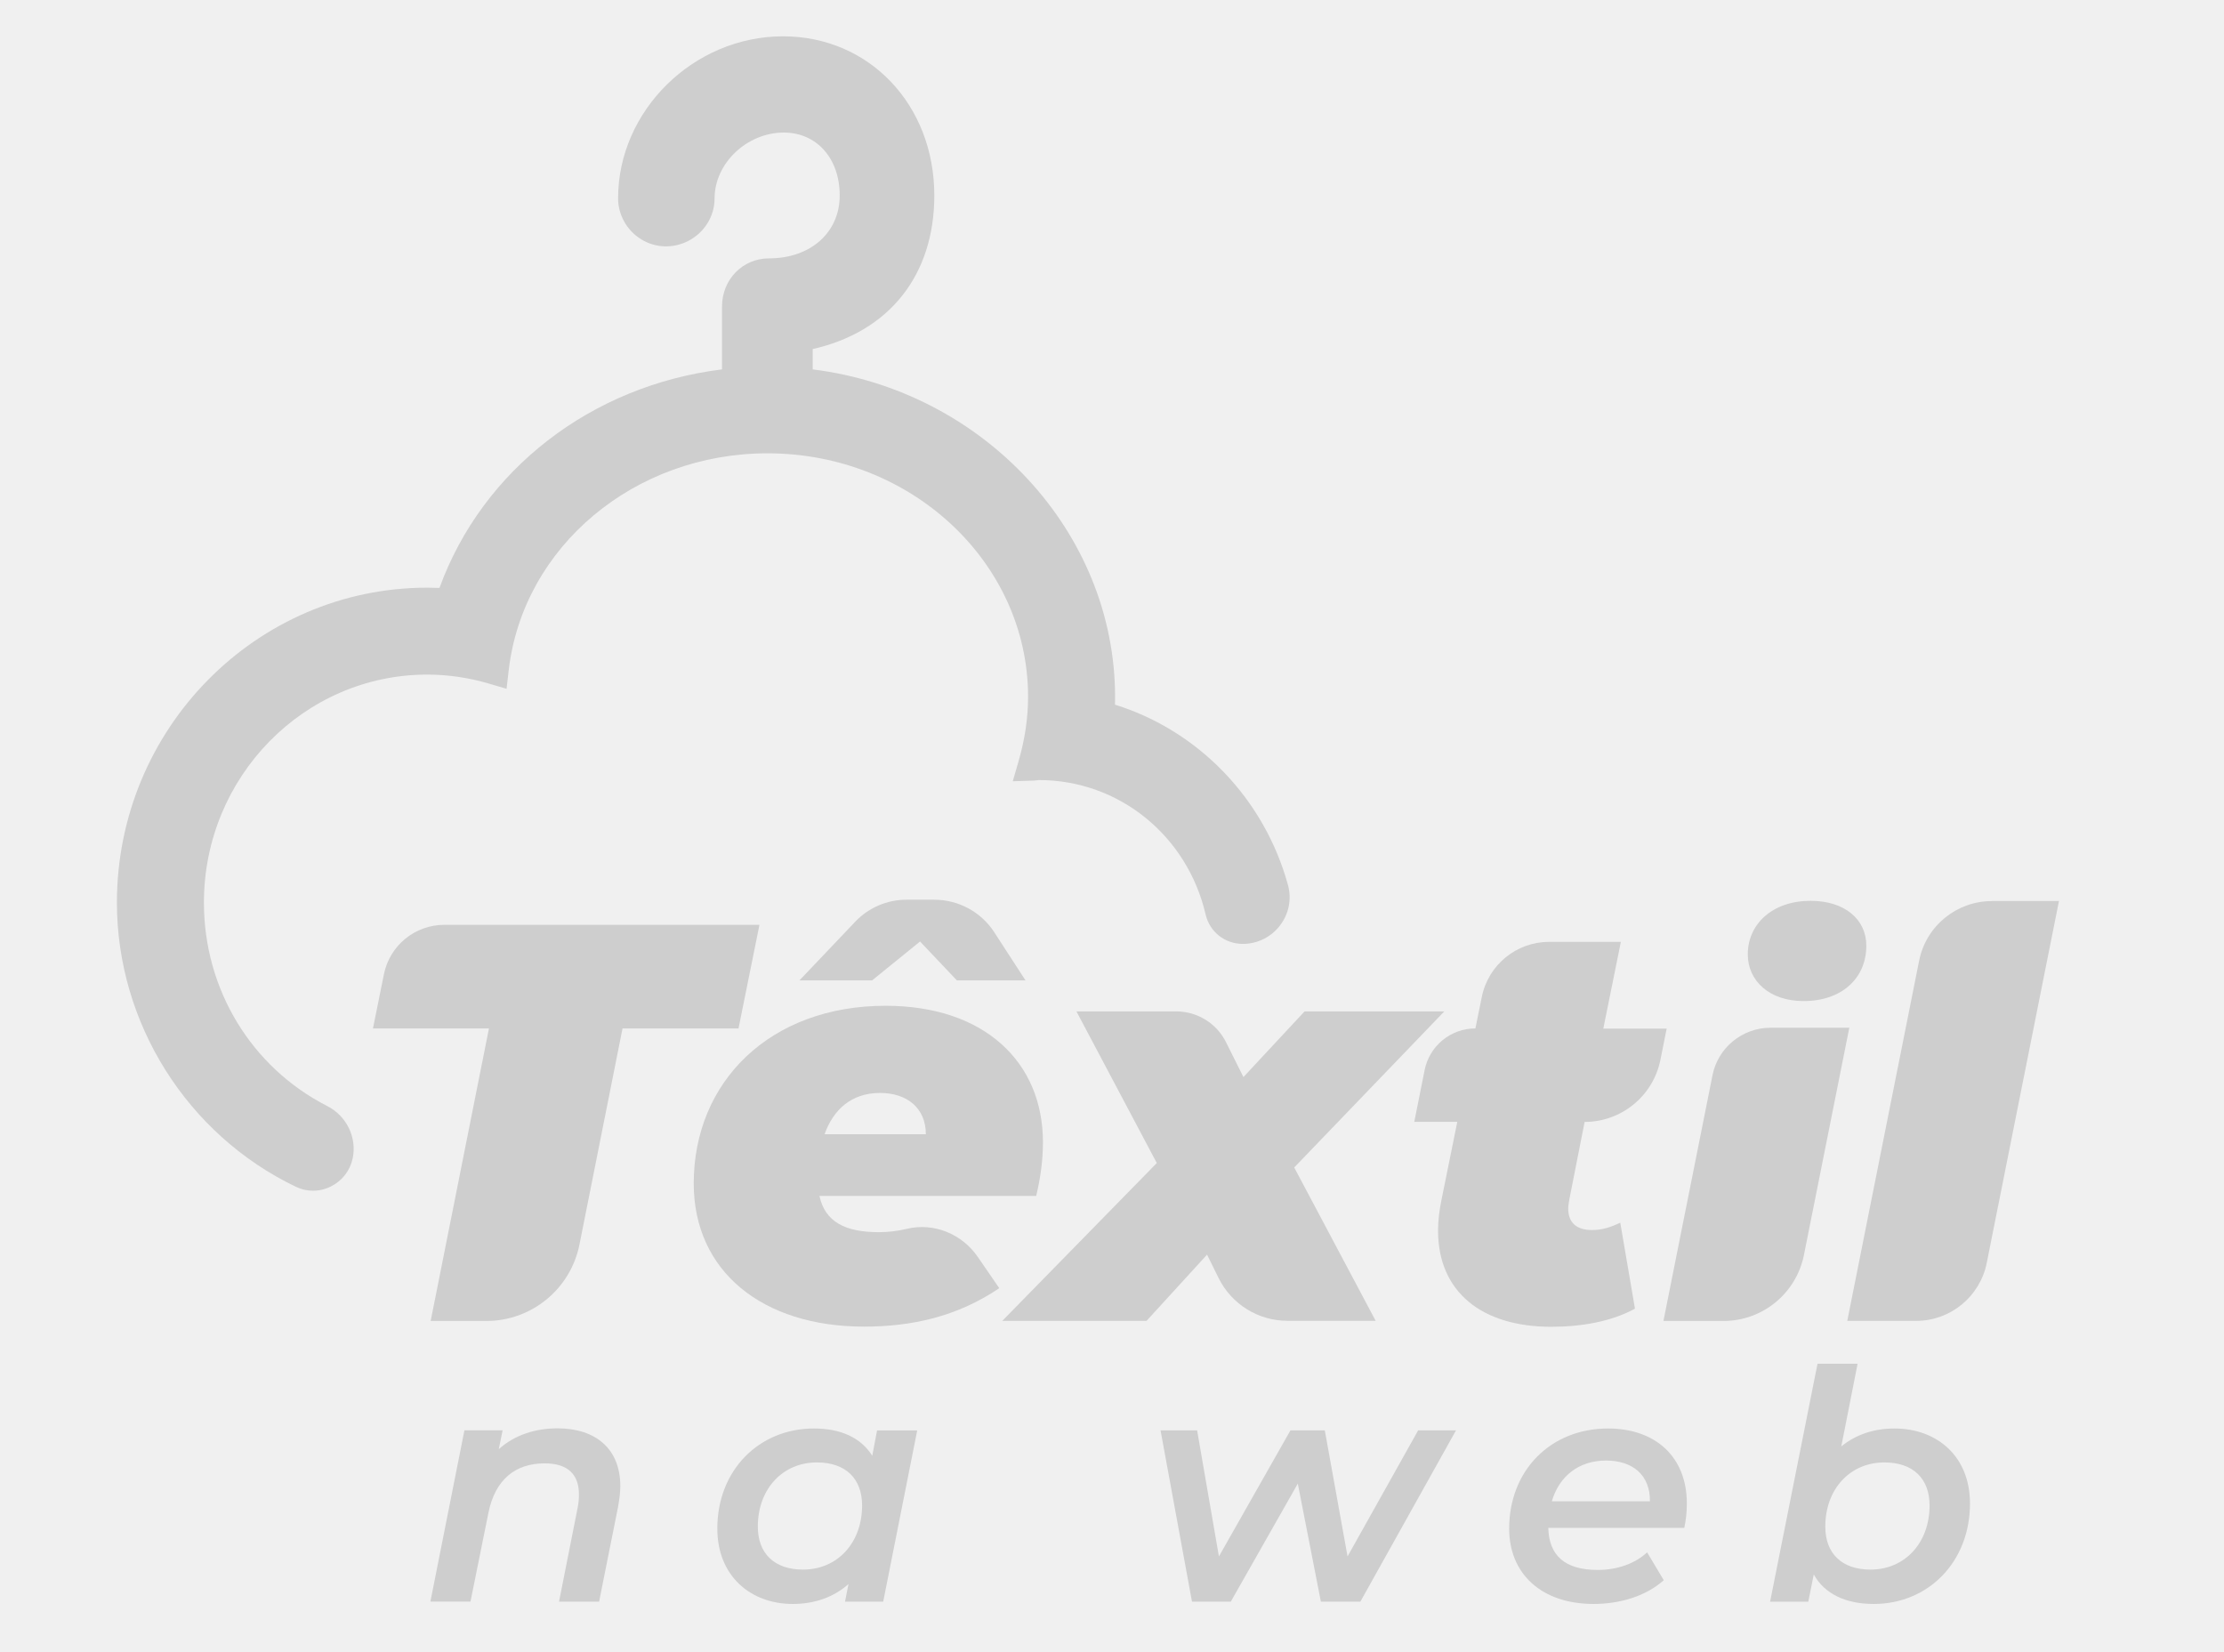
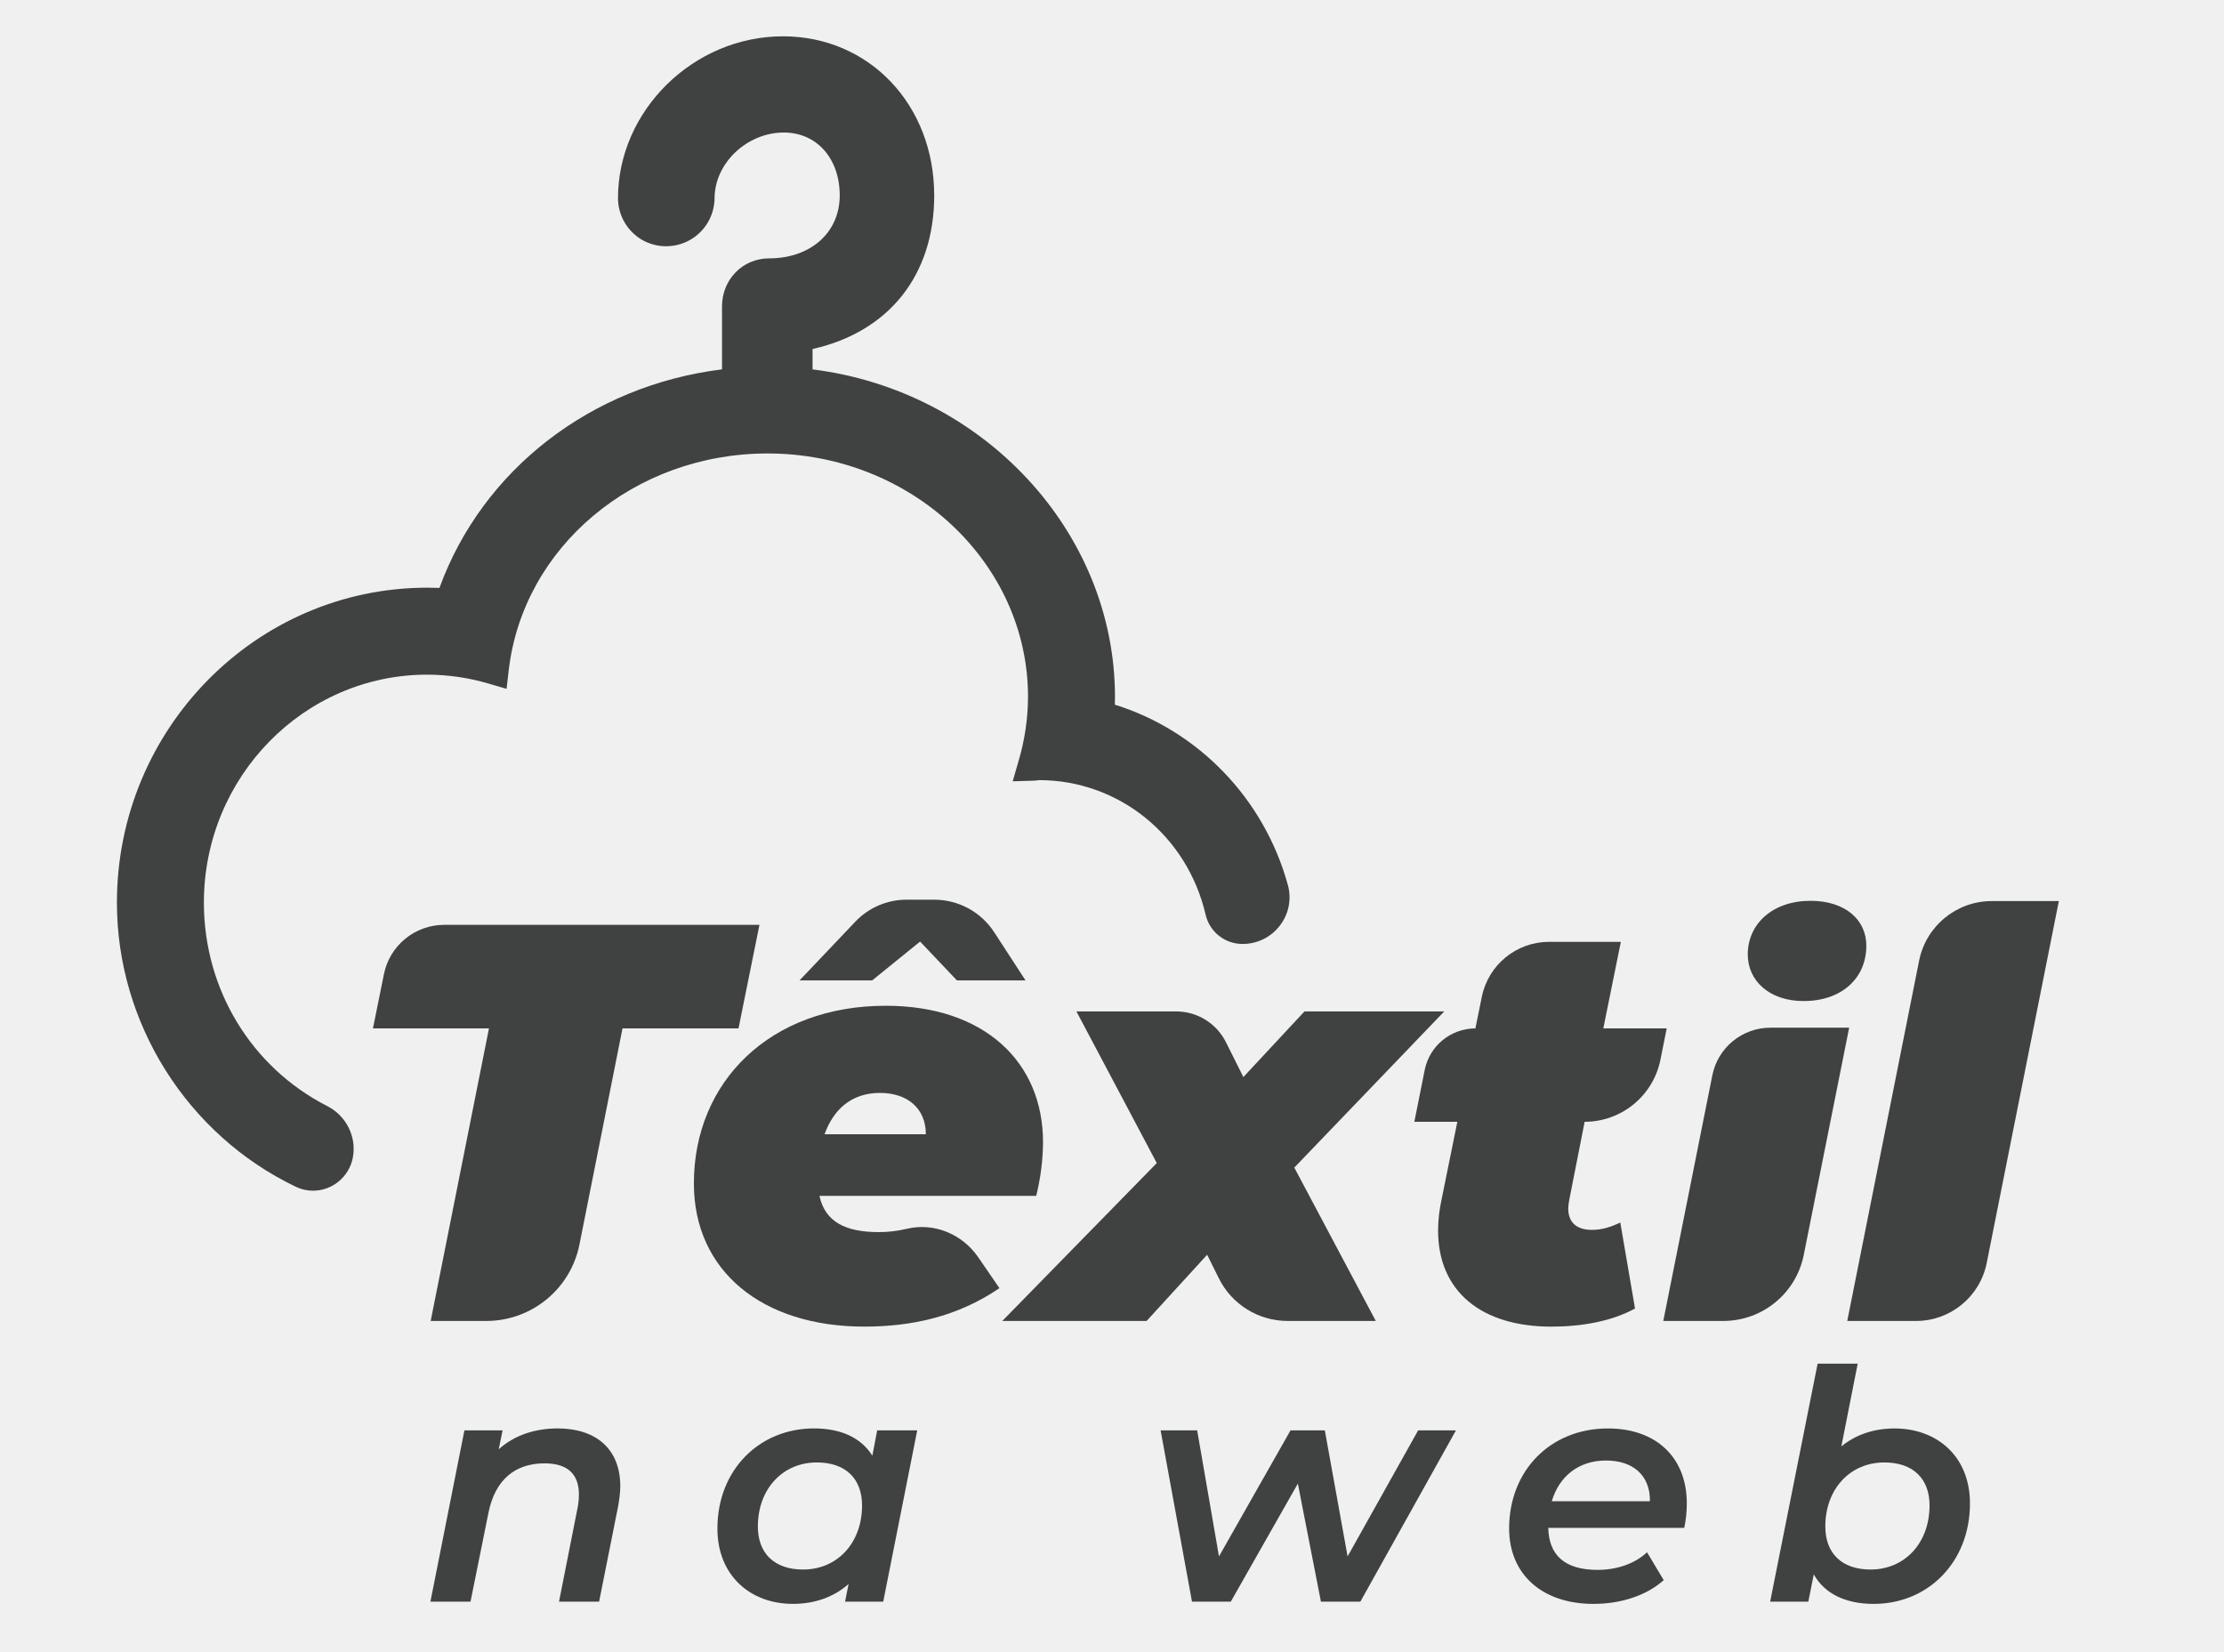
- <svg xmlns="http://www.w3.org/2000/svg" version="1.1" id="Camada_1" x="0px" y="0px" viewBox="0 0 2602.2 1932.4" style="enable-background:new 0 0 2602.2 1932.4;" xml:space="preserve">
-   <style type="text/css">
- 	.st0{fill:#E9BC43;}
- 	.st1{fill:#2FA2CC;}
- 	.st2{fill:none;stroke:#E9BC43;stroke-width:5;stroke-miterlimit:10;}
- 	.st3{fill:none;stroke:#2FA2CC;stroke-width:5;stroke-miterlimit:10;}
- 	.st4{fill:#F2CF4F;}
- 	.st5{fill:#FFFFFF;}
- 	.st6{fill:url(#XMLID_233_);}
- 	.st7{fill:url(#XMLID_234_);}
- 	.st8{fill:url(#XMLID_235_);}
- 	.st9{fill:url(#XMLID_236_);}
- 	.st10{fill:url(#XMLID_237_);}
- 	.st11{fill:url(#XMLID_238_);}
- 	.st12{fill:url(#XMLID_239_);}
- 	.st13{fill:url(#XMLID_240_);}
- 	.st14{fill:url(#XMLID_241_);}
- 	.st15{fill:url(#XMLID_242_);}
- 	.st16{fill:url(#XMLID_243_);}
- 	.st17{fill:url(#XMLID_244_);}
- 	.st18{fill:url(#XMLID_245_);}
- 	.st19{fill:url(#XMLID_246_);}
- 	.st20{fill:url(#XMLID_247_);}
- 	.st21{fill:url(#XMLID_248_);}
- 	.st22{fill:url(#XMLID_249_);}
- 	.st23{fill:url(#XMLID_250_);}
- 	.st24{fill:url(#XMLID_251_);}
- 	.st25{fill:url(#XMLID_252_);}
- 	.st26{fill:url(#XMLID_253_);}
- 	.st27{fill:url(#XMLID_254_);}
- 	.st28{fill:url(#XMLID_255_);}
- 	.st29{fill:url(#XMLID_256_);}
- 	.st30{fill:url(#XMLID_257_);}
- 	.st31{fill:url(#XMLID_258_);}
- 	.st32{fill:#4BB1E0;}
- 	.st33{fill:#CECECE;}
- 	.st34{fill:url(#XMLID_259_);}
- 	.st35{fill:url(#XMLID_260_);}
- 	.st36{fill:url(#XMLID_261_);}
- 	.st37{fill:url(#XMLID_262_);}
- 	.st38{fill:url(#XMLID_263_);}
- 	.st39{fill:url(#XMLID_264_);}
- 	.st40{fill:url(#XMLID_265_);}
- 	.st41{fill:url(#XMLID_266_);}
- </style>
-   <g id="XMLID_66_">
-     <g id="XMLID_92_">
-       <g id="XMLID_104_">
-         <path id="XMLID_119_" class="st33" d="M725.8,1738.9c0,7.5-1.1,15.4-2.6,24L701,1874h-46.9l21.8-110c1.1-5.6,1.5-10.9,1.5-15.4     c0-23.3-12.8-36.4-40.2-36.4c-34.1,0-57.8,18.8-65.7,57.8l-21,103.9h-46.9l39.8-200.4h44.7l-4.5,22.1     c18.4-16.5,42.4-24.4,69.1-24.4C696.9,1671.4,725.8,1695,725.8,1738.9z" />
-         <path id="XMLID_113_" class="st33" d="M1970.7,1787.7h-159.1c0.7,31.9,19.1,49.2,57.8,49.2c22.9,0,43.9-7.5,57.8-20.6l19.5,32.6     c-21,18.8-51.4,27.8-82.2,27.8c-60.4,0-98.7-34.9-98.7-88.2c0-67.9,48.4-117.1,115.6-117.1c55.5,0,92.3,33,92.3,87.8     C1973.7,1769.3,1972.6,1779.1,1970.7,1787.7z M1815.7,1756.6h114.8c0.4-30.8-20.3-47.7-51.4-47.7     C1847.2,1708.9,1824.3,1727.3,1815.7,1756.6z" />
-         <path id="XMLID_110_" class="st33" d="M2305,1759.2c0,68.3-48.8,117.5-112.6,117.5c-32.7,0-57.4-11.6-70.2-34.5l-6.4,31.9h-44.7     l55.5-278.5h46.9l-19.1,96.8c16.5-13.5,37.5-21,62.3-21C2266,1671.4,2305,1703.6,2305,1759.2z M2257.7,1761.4     c0-31.2-19.1-50.3-52.9-50.3c-39.8,0-69.1,30.8-69.1,75.1c0,31.2,19.1,50.3,52.9,50.3C2228.4,1836.5,2257.7,1805.7,2257.7,1761.4     z" />
-         <path id="XMLID_107_" class="st33" d="M1073.2,1673.6l-39.8,200.4h-44.7l4.1-20.6c-16.9,15-39,23.3-65.3,23.3     c-49.2,0-88.2-32.7-88.2-88.2c0-68.3,48.8-117.1,113-117.1c31.2,0,54.8,10.5,68.3,31.9l5.6-29.6H1073.2z M1008.7,1761.4     c0-31.2-19.1-50.3-52.9-50.3c-39.8,0-69.1,30.8-69.1,75.1c0,31.2,19.1,50.3,52.9,50.3C979.4,1836.5,1008.7,1805.7,1008.7,1761.4z     " />
-         <path id="XMLID_105_" class="st33" d="M1703.6,1673.6L1591.7,1874h-46.2l-27-138.1l-78.4,138.1h-45.4l-36.8-200.4h42.8     l25.5,147.5l83.7-147.5h40.2l26.6,147.5l82.6-147.5H1703.6z" />
-       </g>
-       <g id="XMLID_93_">
-         <path id="XMLID_103_" class="st33" d="M888.6,1082.1H519.8c-34.3,0-63.8,24.2-70.6,57.8l-12.8,63.4h135.7l-68.2,342.3H569     c53,0,98.6-37.4,109-89.4l50.4-252.9h135.7L888.6,1082.1z" />
-         <path id="XMLID_102_" class="st33" d="M1093.1,1052.7h-32.5c-22.6,0-44.3,9.3-59.9,25.7l-65.3,68.7h85l56.1-45.5l43.1,45.5h80.3     l-36.6-56.4C1147.9,1067,1121.5,1052.7,1093.1,1052.7z" />
-         <path id="XMLID_99_" class="st33" d="M1061,1437.8c-10.8,2.6-21.8,3.9-32.7,3.9c-39.1,0-62.9-11.9-69.5-42.4h253.6     c4.6-19.2,7.9-40.4,7.9-62.9c0-93.4-68.2-159.6-184.1-159.6c-135.1,0-224.5,88.7-224.5,207.9c0,102.6,80.1,167.5,199.3,167.5     c54.9,0,108.6-11.3,158.2-45l-24.9-36.2C1126,1444,1092.9,1430.1,1061,1437.8z M1029.7,1278.8c31.8,0,53.6,17.9,53.6,48.3H964.8     C974.7,1299.3,995.3,1278.8,1029.7,1278.8z" />
-         <path id="XMLID_98_" class="st33" d="M1689.9,1183.4h-163.5l-71.5,76.8l-20.4-40.8c-11-22.1-33.6-36-58.3-36h-116.7l94,177.4     l-180.8,184.7h168.8l70.8-77.5l13.6,27.5c15.2,30.6,46.4,49.9,80.5,49.9h103.2l-95.3-179.4L1689.9,1183.4z" />
-         <path id="XMLID_97_" class="st33" d="M1876,1203.3l20.5-101.3h-83.9c-38.2,0-71.2,26.9-78.8,64.4l-7.5,36.9     c-28.9,0-53.7,20.4-59.4,48.7l-12.1,60.6h50.3l-18.5,91.4c-2.6,12.6-4,24.5-4,35.8c0,72.2,51.6,112.6,132.4,112.6     c35.1,0,70.2-6,98-21.2l-17.2-100.6c-11.2,5.3-21.2,8.6-33.1,8.6c-17.2,0-27.8-7.9-27.8-25.2c0-3.3,0.7-6.6,1.3-10.6l17.9-90.7     c43.1,0,80.2-30.4,88.7-72.7l7.3-36.5H1876z" />
-         <path id="XMLID_96_" class="st33" d="M2110.3,1171.3c44.4,0,73.4-26.5,73.4-64.8c0-30.6-25-52.5-65.3-52.5     c-44.4,0-73.4,27-73.4,62.7C2045,1147.3,2070,1171.3,2110.3,1171.3z" />
-         <path id="XMLID_95_" class="st33" d="M2071.6,1202.5c-33,0-61.5,23.3-67.9,55.7l-57.4,287.4h70.2c45.8,0,85.2-32.3,94.2-77.2     l53.1-265.9H2071.6z" />
-         <path id="XMLID_94_" class="st33" d="M2330.5,1054.3c-41.3,0-76.9,29.2-85,69.7l-84.1,421.5h80.5c40.2,0,74.8-28.4,82.7-67.8     l84.5-423.5H2330.5z" />
-       </g>
-     </g>
-     <path id="XMLID_91_" class="st33" d="M383,1294.2c-89.1-45.5-144.4-136.7-144.4-238.1c0-147.1,117.2-266.8,261.3-266.8   c23.9,0,48.1,3.5,72,10.5l20.8,6.1l2.5-21.6c16.8-144.7,147-253.9,302.9-253.9c168.1,0,304.8,127.8,304.8,284.9   c0,24.5-3.7,49.6-10.9,74.6l-7,24.2l25.1-0.8c1.7-0.1,3.4-0.3,5.6-0.6c93.3,0,173.5,64.8,195,157.5c4.7,20.1,22.5,34.2,43.4,34.2   c17.2,0,33.1-7.9,43.6-21.6c10.4-13.6,13.8-30.9,9.3-47.3c-27.7-100.8-104.5-180.5-202.4-211c0.1-3,0.1-6.1,0.1-9.1   c0-193-154.1-358.3-353.8-383.2v-23.8c89.5-20.2,142.3-86.4,142.3-179.7c0-106.1-76.1-186.2-177-186.2c-104.6,0-193,86.8-193,189.6   c0,19.4,10.4,37.8,27.2,48c16.7,10.2,37.2,10.9,54.9,1.8c19-9.8,30.8-28.9,30.8-49.8c0-41,37.8-77,81-77   c38.5,0,65.4,30.3,65.4,73.6c0,43.3-34,73.6-82.7,73.6c-30.8,0-55,24.7-55,56.3v73.6c-152.9,18.9-280.2,117.3-330.6,255.7   c-4.8-0.2-9.5-0.3-14.3-0.3c-200.2,0-363.1,165.3-363.1,368.5c0,141,82.2,271.5,209.4,332.5c6.4,3.1,13.2,4.6,20.1,4.6   c7.1,0,14.3-1.7,20.9-5c13.2-6.6,22.5-18.6,25.5-33.1C417.7,1330.8,405.5,1305.7,383,1294.2z" />
-   </g>
+ <svg xmlns="http://www.w3.org/2000/svg" id="Camada_1" data-name="Camada 1" viewBox="0 0 2602.24 1932.39">
+   <defs>
+     <style>.cls-1{fill:#404141;}</style>
+   </defs>
+   <path class="cls-1" d="M725.78,1738.92c0,7.5-1.13,15.39-2.62,24L701,1874H654.1l21.77-110a78.5,78.5,0,0,0,1.5-15.39c0-23.27-12.76-36.4-40.16-36.4-34.14,0-57.79,18.76-65.67,57.79l-21,104H503.62l39.78-200.39h44.65l-4.5,22.13c18.39-16.51,42.41-24.39,69.05-24.39C696.88,1671.37,725.78,1695,725.78,1738.92Z" />
+   <path class="cls-1" d="M1970.69,1787.7H1811.57c.75,31.9,19.14,49.16,57.8,49.16,22.88,0,43.9-7.5,57.78-20.63l19.52,32.64c-21,18.77-51.42,27.78-82.18,27.78-60.43,0-98.7-34.9-98.7-88.19,0-67.93,48.41-117.09,115.58-117.09,55.54,0,92.32,33,92.32,87.82A136.06,136.06,0,0,1,1970.69,1787.7Zm-155-31.14h114.85c.37-30.77-20.27-47.66-51.42-47.66C1847.22,1708.9,1824.33,1727.29,1815.69,1756.56Z" />
+   <path class="cls-1" d="M2305,1759.19c0,68.29-48.79,117.46-112.57,117.46-32.66,0-57.43-11.64-70.19-34.53l-6.37,31.9h-44.66l55.54-278.45h46.9l-19.14,96.82c16.51-13.51,37.53-21,62.31-21C2266,1671.37,2305,1703.64,2305,1759.19Zm-47.28,2.25c0-31.15-19.14-50.29-52.92-50.29-39.78,0-69.05,30.77-69.05,75,0,31.16,19.14,50.29,52.92,50.29C2228.43,1836.49,2257.7,1805.72,2257.7,1761.44Z" />
+   <path class="cls-1" d="M1073.22,1673.63,1033.44,1874H988.78l4.13-20.64c-16.89,15-39,23.27-65.3,23.27-49.16,0-88.18-32.66-88.18-88.19,0-68.3,48.78-117.09,113-117.09,31.15,0,54.79,10.51,68.3,31.9l5.63-29.64Zm-64.55,87.81c0-31.15-19.14-50.29-52.91-50.29-39.78,0-69,30.77-69,75,0,31.16,19.13,50.29,52.91,50.29C979.4,1836.49,1008.67,1805.72,1008.67,1761.44Z" />
+   <path class="cls-1" d="M1703.57,1673.63,1591.74,1874h-46.16l-27-138.1L1440.13,1874h-45.41L1358,1673.63h42.78l25.51,147.47,83.7-147.47h40.15l26.64,147.47,82.56-147.47Z" />
+   <path class="cls-1" d="M888.62,1082.12H519.82a72,72,0,0,0-70.61,57.75l-12.82,63.41H572.13l-68.2,342.32H569a111.15,111.15,0,0,0,109-89.43l50.38-252.89H864.12Z" />
+   <path class="cls-1" d="M1093.15,1052.7h-32.49a82.53,82.53,0,0,0-59.85,25.7l-65.31,68.74h85l56.08-45.45,43.09,45.45h80.28l-36.65-56.37A83.67,83.67,0,0,0,1093.15,1052.7Z" />
+   <path class="cls-1" d="M1061,1437.78a140,140,0,0,1-32.65,3.86c-39.06,0-62.9-11.91-69.52-42.37h253.59a267.66,267.66,0,0,0,8-62.9c0-93.36-68.2-159.57-184.07-159.57-135.08,0-224.46,88.72-224.46,207.9,0,102.63,80.12,167.52,199.3,167.52,54.95,0,108.59-11.26,158.24-45L1144.55,1471C1126,1444,1092.86,1430.12,1061,1437.78Zm-31.32-159c31.78,0,53.63,17.88,53.63,48.34H964.81C974.74,1299.29,995.26,1278.76,1029.7,1278.76Z" />
+   <path class="cls-1" d="M1689.88,1183.42H1526.34l-71.51,76.8-20.4-40.79a65.12,65.12,0,0,0-58.25-36H1259.51l94,177.44L1172.77,1545.6h168.84l70.84-77.47,13.65,27.52a89.85,89.85,0,0,0,80.5,49.95h103.17l-95.35-179.44Z" />
+   <path class="cls-1" d="M1876,1203.28,1896.5,1102h-83.92a80.36,80.36,0,0,0-78.76,64.4l-7.48,36.9A60.57,60.57,0,0,0,1667,1252l-12.12,60.56h50.32l-18.54,91.37a173.85,173.85,0,0,0-4,35.76c0,72.17,51.64,112.56,132.42,112.56,35.1,0,70.18-6,98-21.19l-17.22-100.64c-11.25,5.3-21.18,8.61-33.11,8.61-17.21,0-27.81-7.94-27.81-25.16a66.36,66.36,0,0,1,1.33-10.6l17.88-90.71a90.45,90.45,0,0,0,88.7-72.71l7.31-36.54Z" />
+   <path class="cls-1" d="M2110.3,1171.29c44.37,0,73.44-26.52,73.44-64.76,0-30.6-25-52.53-65.28-52.53-44.37,0-73.44,27-73.44,62.72C2045,1147.32,2070,1171.29,2110.3,1171.29Z" />
+   <path class="cls-1" d="M2071.56,1202.46a69.29,69.29,0,0,0-68,55.74l-57.4,287.4h70.2a96,96,0,0,0,94.16-77.25l53.14-265.89Z" />
+   <path class="cls-1" d="M2330.51,1054.31a86.7,86.7,0,0,0-85,69.74l-84.08,421.55h80.48a84.3,84.3,0,0,0,82.68-67.81L2409,1054.31Z" />
+   <path class="cls-1" d="M383,1294.24c-89.09-45.49-144.44-136.72-144.44-238.1,0-147.09,117.24-266.76,261.33-266.76a256.12,256.12,0,0,1,72,10.51L592.72,806l2.49-21.56c16.77-144.73,147-253.86,302.88-253.86,168.06,0,304.77,127.78,304.77,284.86A267.89,267.89,0,0,1,1191.92,890l-7,24.16,25.14-.75a41.29,41.29,0,0,0,5.6-.63c93.28,0,173.48,64.76,195,157.49a44.22,44.22,0,0,0,43.37,34.2,54.47,54.47,0,0,0,43.62-21.63,53.91,53.91,0,0,0,9.25-47.32c-27.69-100.83-104.54-180.46-202.42-211q.12-4.57.12-9.13c0-193-154.11-358.32-353.85-383.17V408.39c89.46-20.23,142.34-86.41,142.34-179.7,0-106.15-76.1-186.2-177-186.2-104.63,0-193,86.81-193,189.57a56.83,56.83,0,0,0,27.23,48.05,56.7,56.7,0,0,0,85.77-48.05c0-41,37.84-77,81-77,38.53,0,65.45,30.28,65.45,73.64s-34,73.62-82.74,73.62c-30.81,0-55,24.72-55,56.27v73.59C691.86,451.08,564.57,549.48,514.18,687.91q-7.15-.28-14.27-.29c-200.22,0-363.11,165.32-363.11,368.53,0,141,82.18,271.53,209.35,332.47a46.43,46.43,0,0,0,20.1,4.59,47.65,47.65,0,0,0,46.45-38C417.71,1330.78,405.5,1305.72,383,1294.24Z" />
</svg>
